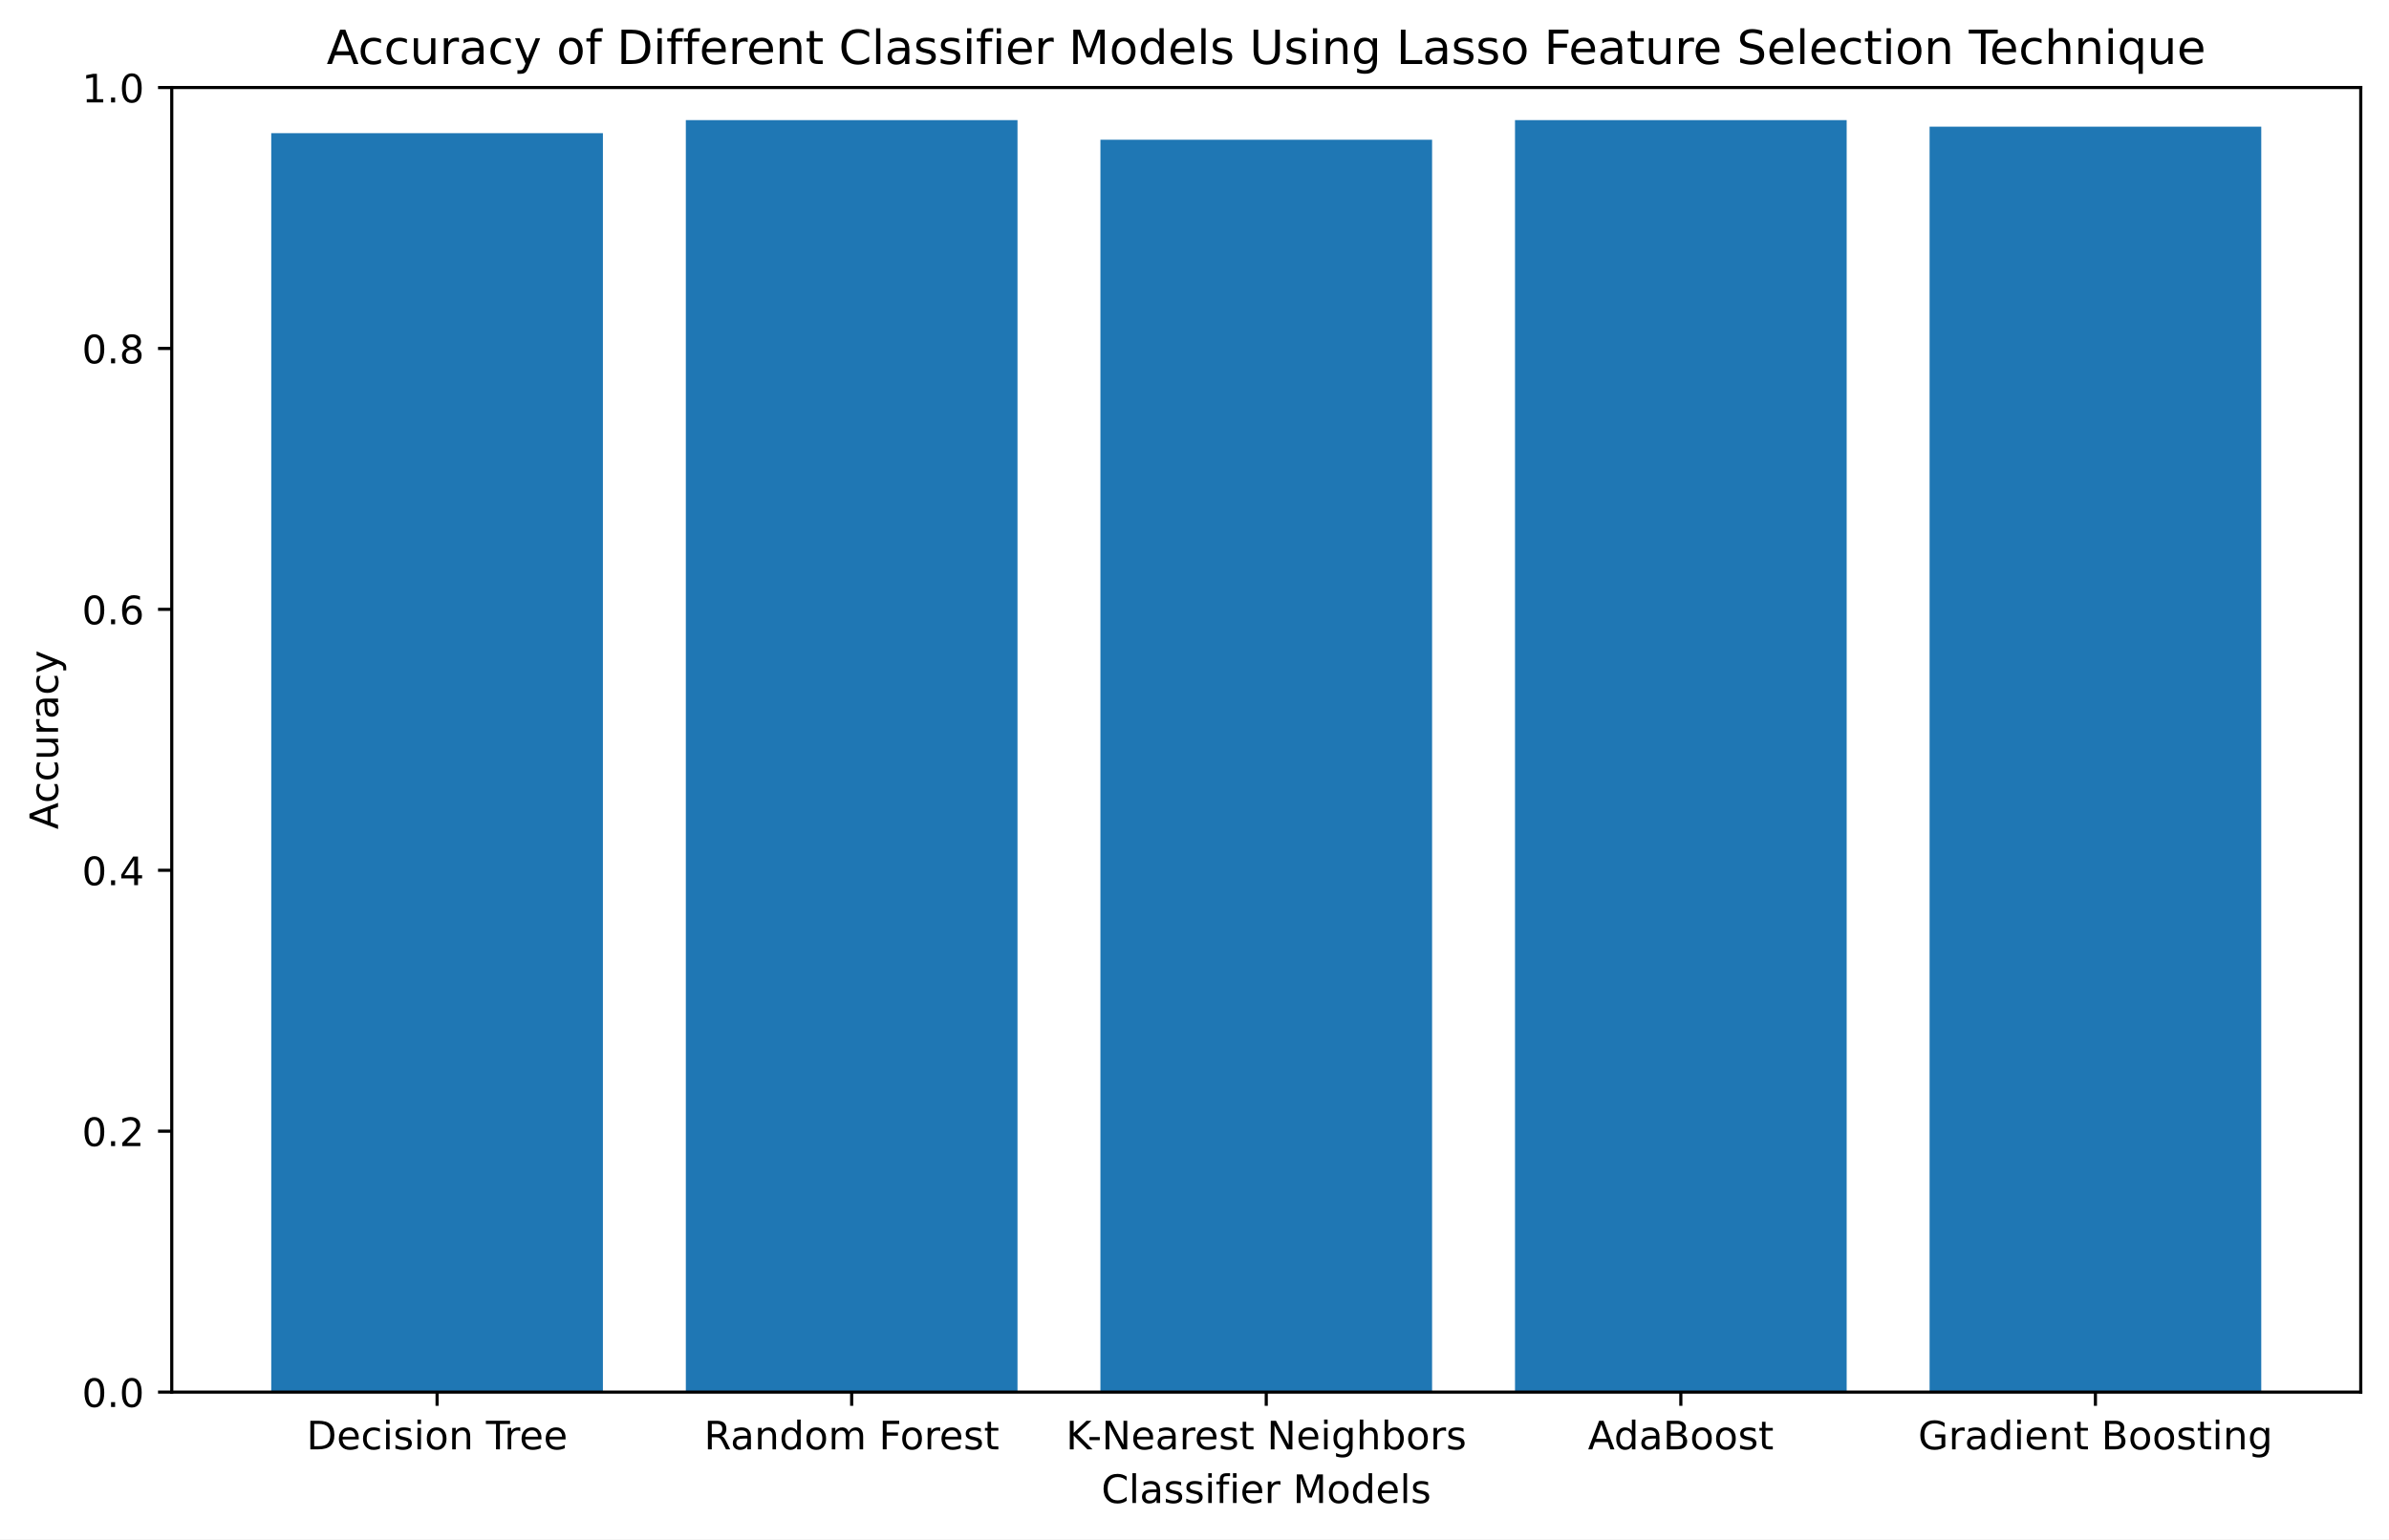
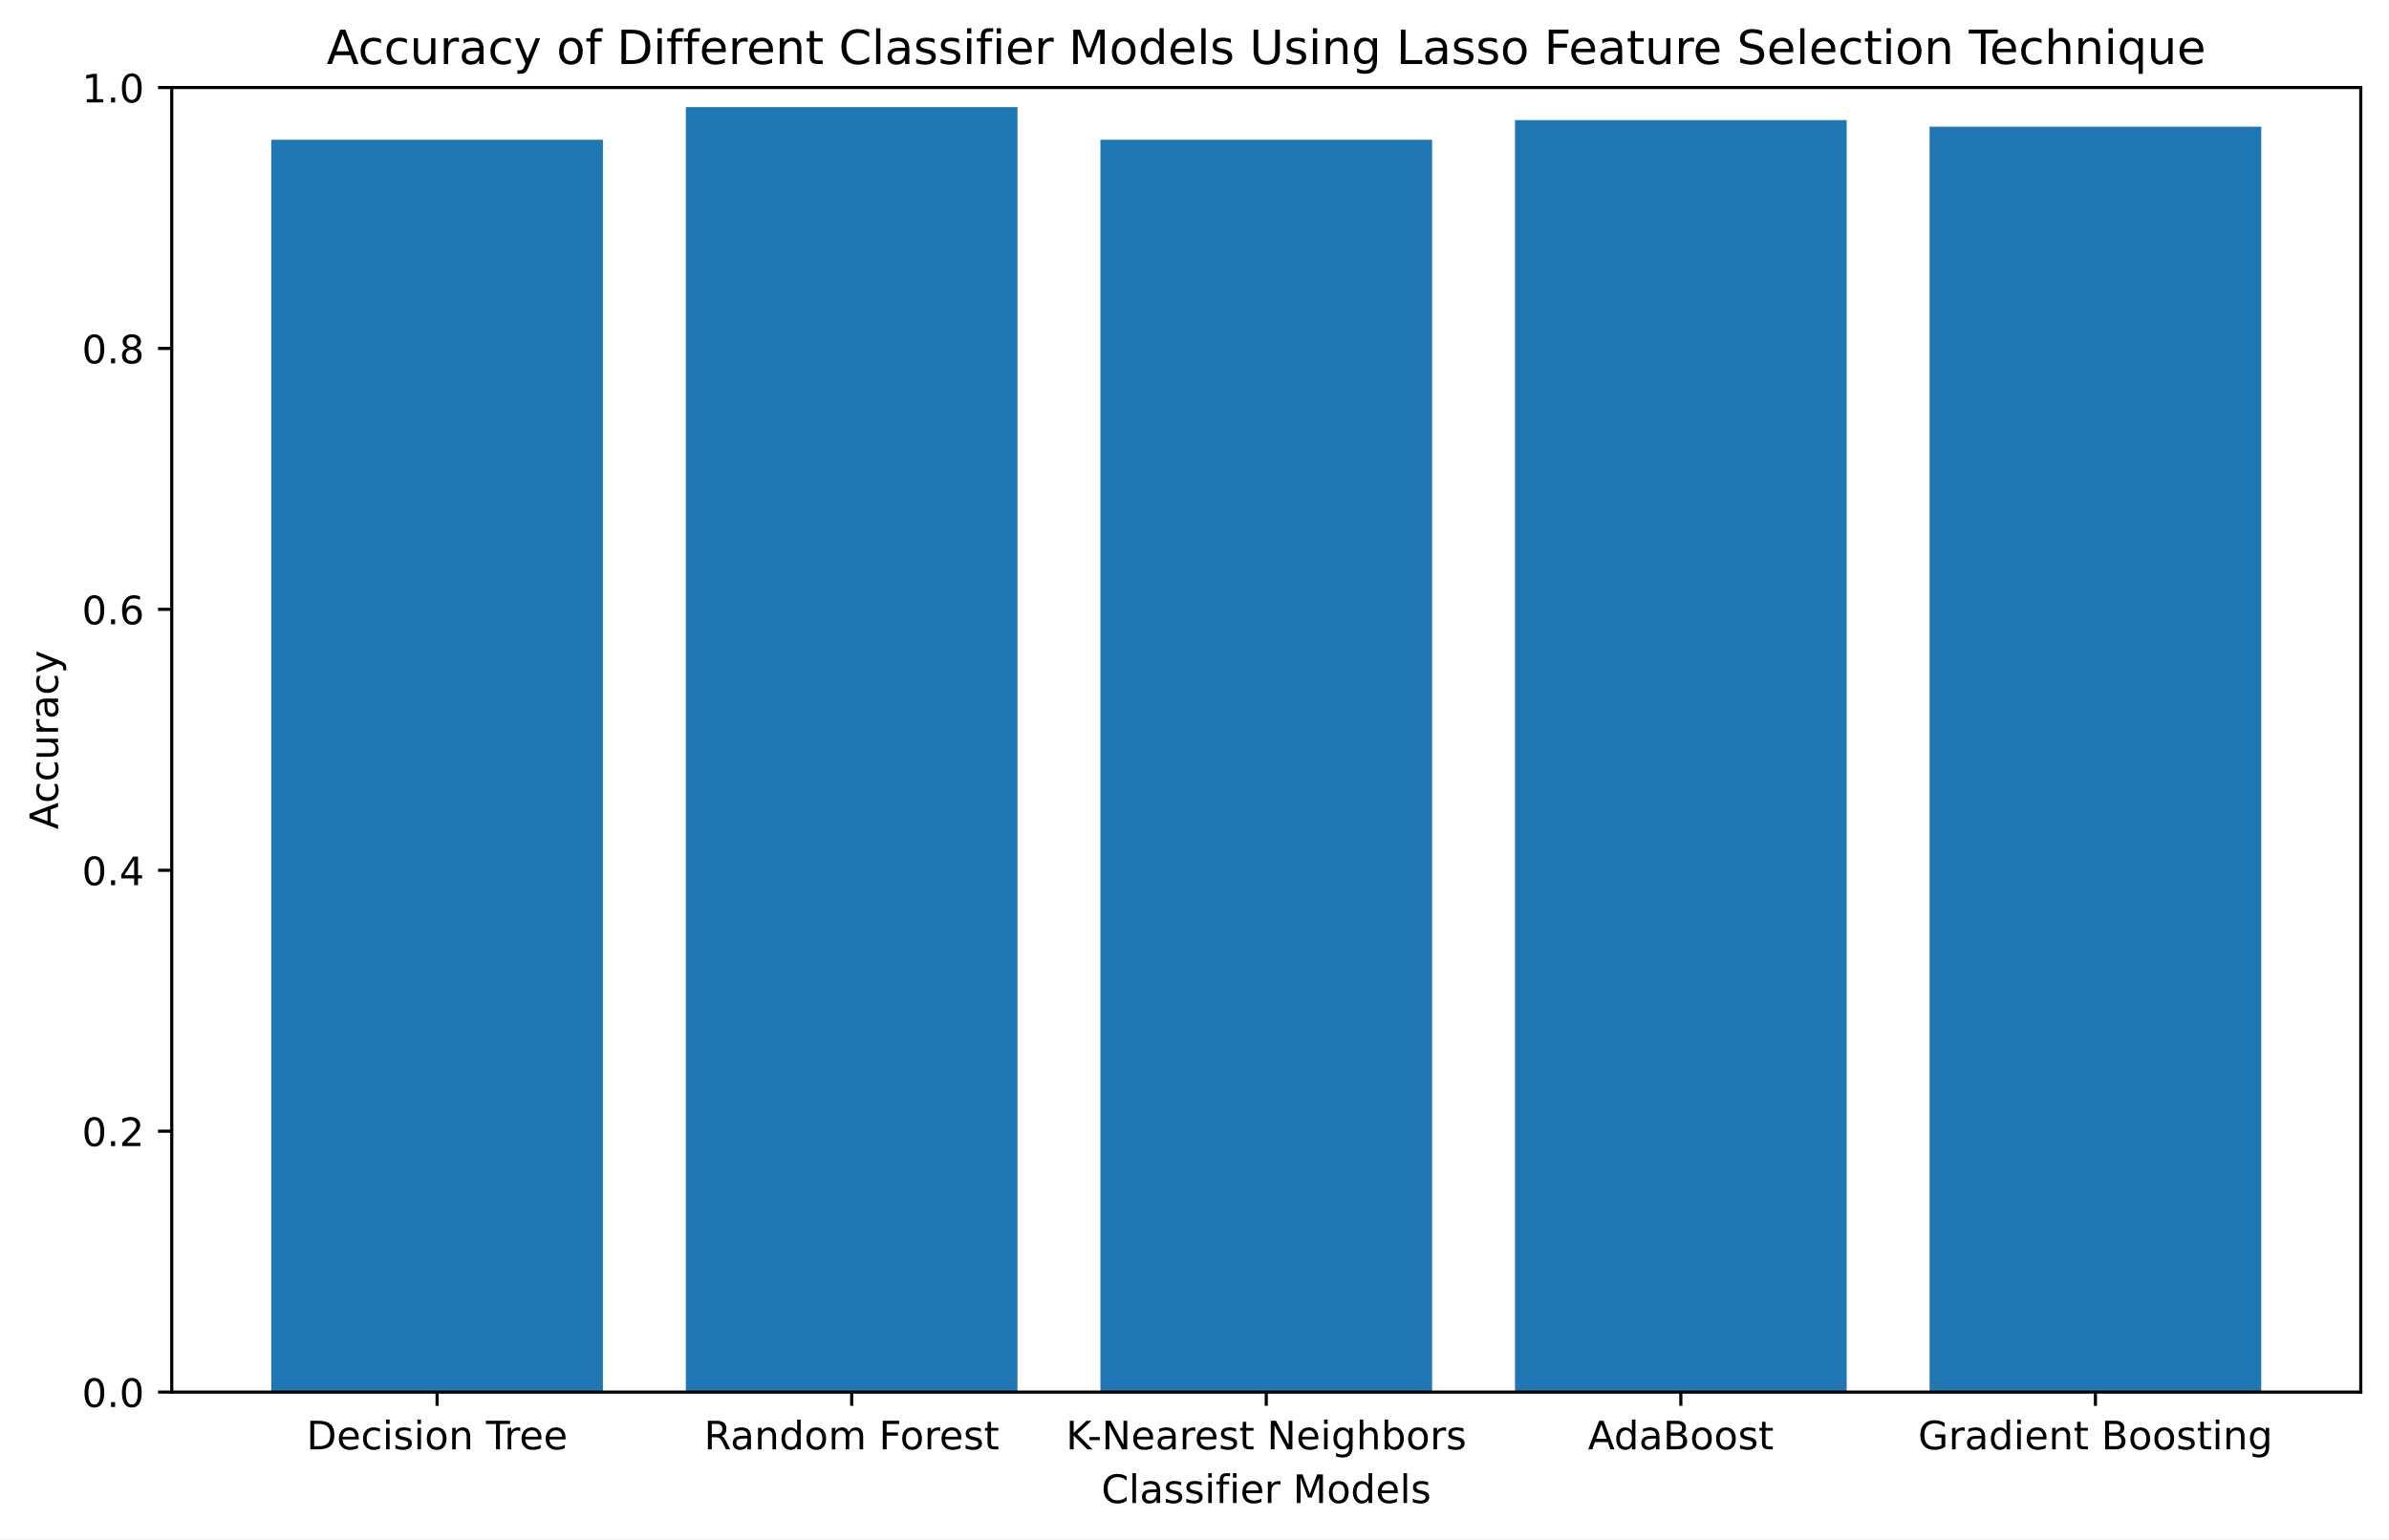
<svg xmlns="http://www.w3.org/2000/svg" xmlns:xlink="http://www.w3.org/1999/xlink" width="608.981pt" height="392.514pt" viewBox="0 0 608.981 392.514" version="1.1">
  <defs>
    <style type="text/css">*{stroke-linejoin: round; stroke-linecap: butt}</style>
  </defs>
  <g id="figure_1">
    <g id="patch_1">
      <path d="M 0 392.514  L 608.981 392.514  L 608.981 0  L 0 0  z " style="fill: #ffffff" />
    </g>
    <g id="axes_1">
      <g id="patch_2">
        <path d="M 43.781 354.958  L 601.781 354.958  L 601.781 22.318  L 43.781 22.318  z " style="fill: #ffffff" />
      </g>
      <g id="patch_3">
-         <path d="M 69.145 354.958  L 153.69 354.958  L 153.69 33.961  L 69.145 33.961  z " clip-path="url(#p8783337cb5)" style="fill: #1f77b4" />
+         <path d="M 69.145 354.958  L 153.69 354.958  L 153.69 35.624  L 69.145 35.624  z " clip-path="url(#p2a5a1a669c)" style="fill: #1f77b4" />
      </g>
      <g id="patch_4">
-         <path d="M 174.827 354.958  L 259.372 354.958  L 259.372 30.634  L 174.827 30.634  z " clip-path="url(#p8783337cb5)" style="fill: #1f77b4" />
+         <path d="M 174.827 354.958  L 259.372 354.958  L 259.372 27.308  L 174.827 27.308  z " clip-path="url(#p2a5a1a669c)" style="fill: #1f77b4" />
      </g>
      <g id="patch_5">
-         <path d="M 280.509 354.958  L 365.054 354.958  L 365.054 35.624  L 280.509 35.624  z " clip-path="url(#p8783337cb5)" style="fill: #1f77b4" />
+         <path d="M 280.509 354.958  L 365.054 354.958  L 365.054 35.624  L 280.509 35.624  z " clip-path="url(#p2a5a1a669c)" style="fill: #1f77b4" />
      </g>
      <g id="patch_6">
-         <path d="M 386.19 354.958  L 470.736 354.958  L 470.736 30.634  L 386.19 30.634  z " clip-path="url(#p8783337cb5)" style="fill: #1f77b4" />
+         <path d="M 386.19 354.958  L 470.736 354.958  L 470.736 30.634  L 386.19 30.634  z " clip-path="url(#p2a5a1a669c)" style="fill: #1f77b4" />
      </g>
      <g id="patch_7">
-         <path d="M 491.872 354.958  L 576.418 354.958  L 576.418 32.297  L 491.872 32.297  z " clip-path="url(#p8783337cb5)" style="fill: #1f77b4" />
+         <path d="M 491.872 354.958  L 576.418 354.958  L 576.418 32.297  L 491.872 32.297  z " clip-path="url(#p2a5a1a669c)" style="fill: #1f77b4" />
      </g>
      <g id="matplotlib.axis_1">
        <g id="xtick_1">
          <g id="line2d_1">
            <defs>
-               <path id="mfebf9195bf" d="M 0 0  L 0 3.5  " style="stroke: #000000; stroke-width: 0.8" />
+               <path id="mc4c4de6421" d="M 0 0  L 0 3.5  " style="stroke: #000000; stroke-width: 0.8" />
            </defs>
            <g>
-               <use xlink:href="#mfebf9195bf" x="111.418" y="354.958" style="stroke: #000000; stroke-width: 0.8" />
+               <use xlink:href="#mc4c4de6421" x="111.418" y="354.958" style="stroke: #000000; stroke-width: 0.8" />
            </g>
          </g>
          <g id="text_1">
            <g transform="translate(78.12933 369.5566) scale(0.1 -0.1)">
              <defs>
                <path id="DejaVuSans-44" d="M 1259 4147  L 1259 519  L 2022 519  Q 2988 519 3436 956  Q 3884 1394 3884 2338  Q 3884 3275 3436 3711  Q 2988 4147 2022 4147  L 1259 4147  z M 628 4666  L 1925 4666  Q 3281 4666 3915 4102  Q 4550 3538 4550 2338  Q 4550 1131 3912 565  Q 3275 0 1925 0  L 628 0  L 628 4666  z " transform="scale(0.015625)" />
                <path id="DejaVuSans-65" d="M 3597 1894  L 3597 1613  L 953 1613  Q 991 1019 1311 708  Q 1631 397 2203 397  Q 2534 397 2845 478  Q 3156 559 3463 722  L 3463 178  Q 3153 47 2828 -22  Q 2503 -91 2169 -91  Q 1331 -91 842 396  Q 353 884 353 1716  Q 353 2575 817 3079  Q 1281 3584 2069 3584  Q 2775 3584 3186 3129  Q 3597 2675 3597 1894  z M 3022 2063  Q 3016 2534 2758 2815  Q 2500 3097 2075 3097  Q 1594 3097 1305 2825  Q 1016 2553 972 2059  L 3022 2063  z " transform="scale(0.015625)" />
                <path id="DejaVuSans-63" d="M 3122 3366  L 3122 2828  Q 2878 2963 2633 3030  Q 2388 3097 2138 3097  Q 1578 3097 1268 2742  Q 959 2388 959 1747  Q 959 1106 1268 751  Q 1578 397 2138 397  Q 2388 397 2633 464  Q 2878 531 3122 666  L 3122 134  Q 2881 22 2623 -34  Q 2366 -91 2075 -91  Q 1284 -91 818 406  Q 353 903 353 1747  Q 353 2603 823 3093  Q 1294 3584 2113 3584  Q 2378 3584 2631 3529  Q 2884 3475 3122 3366  z " transform="scale(0.015625)" />
                <path id="DejaVuSans-69" d="M 603 3500  L 1178 3500  L 1178 0  L 603 0  L 603 3500  z M 603 4863  L 1178 4863  L 1178 4134  L 603 4134  L 603 4863  z " transform="scale(0.015625)" />
                <path id="DejaVuSans-73" d="M 2834 3397  L 2834 2853  Q 2591 2978 2328 3040  Q 2066 3103 1784 3103  Q 1356 3103 1142 2972  Q 928 2841 928 2578  Q 928 2378 1081 2264  Q 1234 2150 1697 2047  L 1894 2003  Q 2506 1872 2764 1633  Q 3022 1394 3022 966  Q 3022 478 2636 193  Q 2250 -91 1575 -91  Q 1294 -91 989 -36  Q 684 19 347 128  L 347 722  Q 666 556 975 473  Q 1284 391 1588 391  Q 1994 391 2212 530  Q 2431 669 2431 922  Q 2431 1156 2273 1281  Q 2116 1406 1581 1522  L 1381 1569  Q 847 1681 609 1914  Q 372 2147 372 2553  Q 372 3047 722 3315  Q 1072 3584 1716 3584  Q 2034 3584 2315 3537  Q 2597 3491 2834 3397  z " transform="scale(0.015625)" />
                <path id="DejaVuSans-6f" d="M 1959 3097  Q 1497 3097 1228 2736  Q 959 2375 959 1747  Q 959 1119 1226 758  Q 1494 397 1959 397  Q 2419 397 2687 759  Q 2956 1122 2956 1747  Q 2956 2369 2687 2733  Q 2419 3097 1959 3097  z M 1959 3584  Q 2709 3584 3137 3096  Q 3566 2609 3566 1747  Q 3566 888 3137 398  Q 2709 -91 1959 -91  Q 1206 -91 779 398  Q 353 888 353 1747  Q 353 2609 779 3096  Q 1206 3584 1959 3584  z " transform="scale(0.015625)" />
                <path id="DejaVuSans-6e" d="M 3513 2113  L 3513 0  L 2938 0  L 2938 2094  Q 2938 2591 2744 2837  Q 2550 3084 2163 3084  Q 1697 3084 1428 2787  Q 1159 2491 1159 1978  L 1159 0  L 581 0  L 581 3500  L 1159 3500  L 1159 2956  Q 1366 3272 1645 3428  Q 1925 3584 2291 3584  Q 2894 3584 3203 3211  Q 3513 2838 3513 2113  z " transform="scale(0.015625)" />
                <path id="DejaVuSans-20" transform="scale(0.015625)" />
                <path id="DejaVuSans-54" d="M -19 4666  L 3928 4666  L 3928 4134  L 2272 4134  L 2272 0  L 1638 0  L 1638 4134  L -19 4134  L -19 4666  z " transform="scale(0.015625)" />
                <path id="DejaVuSans-72" d="M 2631 2963  Q 2534 3019 2420 3045  Q 2306 3072 2169 3072  Q 1681 3072 1420 2755  Q 1159 2438 1159 1844  L 1159 0  L 581 0  L 581 3500  L 1159 3500  L 1159 2956  Q 1341 3275 1631 3429  Q 1922 3584 2338 3584  Q 2397 3584 2469 3576  Q 2541 3569 2628 3553  L 2631 2963  z " transform="scale(0.015625)" />
              </defs>
              <use xlink:href="#DejaVuSans-44" />
              <use xlink:href="#DejaVuSans-65" transform="translate(77.00195 0)" />
              <use xlink:href="#DejaVuSans-63" transform="translate(138.5254 0)" />
              <use xlink:href="#DejaVuSans-69" transform="translate(193.5059 0)" />
              <use xlink:href="#DejaVuSans-73" transform="translate(221.2891 0)" />
              <use xlink:href="#DejaVuSans-69" transform="translate(273.3887 0)" />
              <use xlink:href="#DejaVuSans-6f" transform="translate(301.1719 0)" />
              <use xlink:href="#DejaVuSans-6e" transform="translate(362.3535 0)" />
              <use xlink:href="#DejaVuSans-20" transform="translate(425.7324 0)" />
              <use xlink:href="#DejaVuSans-54" transform="translate(457.5195 0)" />
              <use xlink:href="#DejaVuSans-72" transform="translate(503.8535 0)" />
              <use xlink:href="#DejaVuSans-65" transform="translate(542.7168 0)" />
              <use xlink:href="#DejaVuSans-65" transform="translate(604.2402 0)" />
            </g>
          </g>
        </g>
        <g id="xtick_2">
          <g id="line2d_2">
            <g>
-               <use xlink:href="#mfebf9195bf" x="217.099" y="354.958" style="stroke: #000000; stroke-width: 0.8" />
+               <use xlink:href="#mc4c4de6421" x="217.099" y="354.958" style="stroke: #000000; stroke-width: 0.8" />
            </g>
          </g>
          <g id="text_2">
            <g transform="translate(179.4737 369.5566) scale(0.1 -0.1)">
              <defs>
                <path id="DejaVuSans-52" d="M 2841 2188  Q 3044 2119 3236 1894  Q 3428 1669 3622 1275  L 4263 0  L 3584 0  L 2988 1197  Q 2756 1666 2539 1819  Q 2322 1972 1947 1972  L 1259 1972  L 1259 0  L 628 0  L 628 4666  L 2053 4666  Q 2853 4666 3247 4331  Q 3641 3997 3641 3322  Q 3641 2881 3436 2590  Q 3231 2300 2841 2188  z M 1259 4147  L 1259 2491  L 2053 2491  Q 2509 2491 2742 2702  Q 2975 2913 2975 3322  Q 2975 3731 2742 3939  Q 2509 4147 2053 4147  L 1259 4147  z " transform="scale(0.015625)" />
                <path id="DejaVuSans-61" d="M 2194 1759  Q 1497 1759 1228 1600  Q 959 1441 959 1056  Q 959 750 1161 570  Q 1363 391 1709 391  Q 2188 391 2477 730  Q 2766 1069 2766 1631  L 2766 1759  L 2194 1759  z M 3341 1997  L 3341 0  L 2766 0  L 2766 531  Q 2569 213 2275 61  Q 1981 -91 1556 -91  Q 1019 -91 701 211  Q 384 513 384 1019  Q 384 1609 779 1909  Q 1175 2209 1959 2209  L 2766 2209  L 2766 2266  Q 2766 2663 2505 2880  Q 2244 3097 1772 3097  Q 1472 3097 1187 3025  Q 903 2953 641 2809  L 641 3341  Q 956 3463 1253 3523  Q 1550 3584 1831 3584  Q 2591 3584 2966 3190  Q 3341 2797 3341 1997  z " transform="scale(0.015625)" />
                <path id="DejaVuSans-64" d="M 2906 2969  L 2906 4863  L 3481 4863  L 3481 0  L 2906 0  L 2906 525  Q 2725 213 2448 61  Q 2172 -91 1784 -91  Q 1150 -91 751 415  Q 353 922 353 1747  Q 353 2572 751 3078  Q 1150 3584 1784 3584  Q 2172 3584 2448 3432  Q 2725 3281 2906 2969  z M 947 1747  Q 947 1113 1208 752  Q 1469 391 1925 391  Q 2381 391 2643 752  Q 2906 1113 2906 1747  Q 2906 2381 2643 2742  Q 2381 3103 1925 3103  Q 1469 3103 1208 2742  Q 947 2381 947 1747  z " transform="scale(0.015625)" />
                <path id="DejaVuSans-6d" d="M 3328 2828  Q 3544 3216 3844 3400  Q 4144 3584 4550 3584  Q 5097 3584 5394 3201  Q 5691 2819 5691 2113  L 5691 0  L 5113 0  L 5113 2094  Q 5113 2597 4934 2840  Q 4756 3084 4391 3084  Q 3944 3084 3684 2787  Q 3425 2491 3425 1978  L 3425 0  L 2847 0  L 2847 2094  Q 2847 2600 2669 2842  Q 2491 3084 2119 3084  Q 1678 3084 1418 2786  Q 1159 2488 1159 1978  L 1159 0  L 581 0  L 581 3500  L 1159 3500  L 1159 2956  Q 1356 3278 1631 3431  Q 1906 3584 2284 3584  Q 2666 3584 2933 3390  Q 3200 3197 3328 2828  z " transform="scale(0.015625)" />
                <path id="DejaVuSans-46" d="M 628 4666  L 3309 4666  L 3309 4134  L 1259 4134  L 1259 2759  L 3109 2759  L 3109 2228  L 1259 2228  L 1259 0  L 628 0  L 628 4666  z " transform="scale(0.015625)" />
                <path id="DejaVuSans-74" d="M 1172 4494  L 1172 3500  L 2356 3500  L 2356 3053  L 1172 3053  L 1172 1153  Q 1172 725 1289 603  Q 1406 481 1766 481  L 2356 481  L 2356 0  L 1766 0  Q 1100 0 847 248  Q 594 497 594 1153  L 594 3053  L 172 3053  L 172 3500  L 594 3500  L 594 4494  L 1172 4494  z " transform="scale(0.015625)" />
              </defs>
              <use xlink:href="#DejaVuSans-52" />
              <use xlink:href="#DejaVuSans-61" transform="translate(67.23242 0)" />
              <use xlink:href="#DejaVuSans-6e" transform="translate(128.5117 0)" />
              <use xlink:href="#DejaVuSans-64" transform="translate(191.8906 0)" />
              <use xlink:href="#DejaVuSans-6f" transform="translate(255.3672 0)" />
              <use xlink:href="#DejaVuSans-6d" transform="translate(316.5488 0)" />
              <use xlink:href="#DejaVuSans-20" transform="translate(413.9609 0)" />
              <use xlink:href="#DejaVuSans-46" transform="translate(445.748 0)" />
              <use xlink:href="#DejaVuSans-6f" transform="translate(499.6426 0)" />
              <use xlink:href="#DejaVuSans-72" transform="translate(560.8242 0)" />
              <use xlink:href="#DejaVuSans-65" transform="translate(599.6875 0)" />
              <use xlink:href="#DejaVuSans-73" transform="translate(661.2109 0)" />
              <use xlink:href="#DejaVuSans-74" transform="translate(713.3105 0)" />
            </g>
          </g>
        </g>
        <g id="xtick_3">
          <g id="line2d_3">
            <g>
-               <use xlink:href="#mfebf9195bf" x="322.781" y="354.958" style="stroke: #000000; stroke-width: 0.8" />
+               <use xlink:href="#mc4c4de6421" x="322.781" y="354.958" style="stroke: #000000; stroke-width: 0.8" />
            </g>
          </g>
          <g id="text_3">
            <g transform="translate(271.7258 369.5566) scale(0.1 -0.1)">
              <defs>
                <path id="DejaVuSans-4b" d="M 628 4666  L 1259 4666  L 1259 2694  L 3353 4666  L 4166 4666  L 1850 2491  L 4331 0  L 3500 0  L 1259 2247  L 1259 0  L 628 0  L 628 4666  z " transform="scale(0.015625)" />
                <path id="DejaVuSans-2d" d="M 313 2009  L 1997 2009  L 1997 1497  L 313 1497  L 313 2009  z " transform="scale(0.015625)" />
                <path id="DejaVuSans-4e" d="M 628 4666  L 1478 4666  L 3547 763  L 3547 4666  L 4159 4666  L 4159 0  L 3309 0  L 1241 3903  L 1241 0  L 628 0  L 628 4666  z " transform="scale(0.015625)" />
                <path id="DejaVuSans-67" d="M 2906 1791  Q 2906 2416 2648 2759  Q 2391 3103 1925 3103  Q 1463 3103 1205 2759  Q 947 2416 947 1791  Q 947 1169 1205 825  Q 1463 481 1925 481  Q 2391 481 2648 825  Q 2906 1169 2906 1791  z M 3481 434  Q 3481 -459 3084 -895  Q 2688 -1331 1869 -1331  Q 1566 -1331 1297 -1286  Q 1028 -1241 775 -1147  L 775 -588  Q 1028 -725 1275 -790  Q 1522 -856 1778 -856  Q 2344 -856 2625 -561  Q 2906 -266 2906 331  L 2906 616  Q 2728 306 2450 153  Q 2172 0 1784 0  Q 1141 0 747 490  Q 353 981 353 1791  Q 353 2603 747 3093  Q 1141 3584 1784 3584  Q 2172 3584 2450 3431  Q 2728 3278 2906 2969  L 2906 3500  L 3481 3500  L 3481 434  z " transform="scale(0.015625)" />
                <path id="DejaVuSans-68" d="M 3513 2113  L 3513 0  L 2938 0  L 2938 2094  Q 2938 2591 2744 2837  Q 2550 3084 2163 3084  Q 1697 3084 1428 2787  Q 1159 2491 1159 1978  L 1159 0  L 581 0  L 581 4863  L 1159 4863  L 1159 2956  Q 1366 3272 1645 3428  Q 1925 3584 2291 3584  Q 2894 3584 3203 3211  Q 3513 2838 3513 2113  z " transform="scale(0.015625)" />
                <path id="DejaVuSans-62" d="M 3116 1747  Q 3116 2381 2855 2742  Q 2594 3103 2138 3103  Q 1681 3103 1420 2742  Q 1159 2381 1159 1747  Q 1159 1113 1420 752  Q 1681 391 2138 391  Q 2594 391 2855 752  Q 3116 1113 3116 1747  z M 1159 2969  Q 1341 3281 1617 3432  Q 1894 3584 2278 3584  Q 2916 3584 3314 3078  Q 3713 2572 3713 1747  Q 3713 922 3314 415  Q 2916 -91 2278 -91  Q 1894 -91 1617 61  Q 1341 213 1159 525  L 1159 0  L 581 0  L 581 4863  L 1159 4863  L 1159 2969  z " transform="scale(0.015625)" />
              </defs>
              <use xlink:href="#DejaVuSans-4b" />
              <use xlink:href="#DejaVuSans-2d" transform="translate(55.07617 0)" />
              <use xlink:href="#DejaVuSans-4e" transform="translate(91.16016 0)" />
              <use xlink:href="#DejaVuSans-65" transform="translate(165.9648 0)" />
              <use xlink:href="#DejaVuSans-61" transform="translate(227.4883 0)" />
              <use xlink:href="#DejaVuSans-72" transform="translate(288.7676 0)" />
              <use xlink:href="#DejaVuSans-65" transform="translate(327.6309 0)" />
              <use xlink:href="#DejaVuSans-73" transform="translate(389.1543 0)" />
              <use xlink:href="#DejaVuSans-74" transform="translate(441.2539 0)" />
              <use xlink:href="#DejaVuSans-20" transform="translate(480.4629 0)" />
              <use xlink:href="#DejaVuSans-4e" transform="translate(512.25 0)" />
              <use xlink:href="#DejaVuSans-65" transform="translate(587.0547 0)" />
              <use xlink:href="#DejaVuSans-69" transform="translate(648.5781 0)" />
              <use xlink:href="#DejaVuSans-67" transform="translate(676.3613 0)" />
              <use xlink:href="#DejaVuSans-68" transform="translate(739.8379 0)" />
              <use xlink:href="#DejaVuSans-62" transform="translate(803.2168 0)" />
              <use xlink:href="#DejaVuSans-6f" transform="translate(866.6934 0)" />
              <use xlink:href="#DejaVuSans-72" transform="translate(927.875 0)" />
              <use xlink:href="#DejaVuSans-73" transform="translate(968.9883 0)" />
            </g>
          </g>
        </g>
        <g id="xtick_4">
          <g id="line2d_4">
            <g>
-               <use xlink:href="#mfebf9195bf" x="428.463" y="354.958" style="stroke: #000000; stroke-width: 0.8" />
+               <use xlink:href="#mc4c4de6421" x="428.463" y="354.958" style="stroke: #000000; stroke-width: 0.8" />
            </g>
          </g>
          <g id="text_4">
            <g transform="translate(404.7779 369.5566) scale(0.1 -0.1)">
              <defs>
                <path id="DejaVuSans-41" d="M 2188 4044  L 1331 1722  L 3047 1722  L 2188 4044  z M 1831 4666  L 2547 4666  L 4325 0  L 3669 0  L 3244 1197  L 1141 1197  L 716 0  L 50 0  L 1831 4666  z " transform="scale(0.015625)" />
                <path id="DejaVuSans-42" d="M 1259 2228  L 1259 519  L 2272 519  Q 2781 519 3026 730  Q 3272 941 3272 1375  Q 3272 1813 3026 2020  Q 2781 2228 2272 2228  L 1259 2228  z M 1259 4147  L 1259 2741  L 2194 2741  Q 2656 2741 2882 2914  Q 3109 3088 3109 3444  Q 3109 3797 2882 3972  Q 2656 4147 2194 4147  L 1259 4147  z M 628 4666  L 2241 4666  Q 2963 4666 3353 4366  Q 3744 4066 3744 3513  Q 3744 3084 3544 2831  Q 3344 2578 2956 2516  Q 3422 2416 3680 2098  Q 3938 1781 3938 1306  Q 3938 681 3513 340  Q 3088 0 2303 0  L 628 0  L 628 4666  z " transform="scale(0.015625)" />
              </defs>
              <use xlink:href="#DejaVuSans-41" />
              <use xlink:href="#DejaVuSans-64" transform="translate(66.6582 0)" />
              <use xlink:href="#DejaVuSans-61" transform="translate(130.1348 0)" />
              <use xlink:href="#DejaVuSans-42" transform="translate(191.4141 0)" />
              <use xlink:href="#DejaVuSans-6f" transform="translate(260.0176 0)" />
              <use xlink:href="#DejaVuSans-6f" transform="translate(321.1992 0)" />
              <use xlink:href="#DejaVuSans-73" transform="translate(382.3809 0)" />
              <use xlink:href="#DejaVuSans-74" transform="translate(434.4805 0)" />
            </g>
          </g>
        </g>
        <g id="xtick_5">
          <g id="line2d_5">
            <g>
-               <use xlink:href="#mfebf9195bf" x="534.145" y="354.958" style="stroke: #000000; stroke-width: 0.8" />
+               <use xlink:href="#mc4c4de6421" x="534.145" y="354.958" style="stroke: #000000; stroke-width: 0.8" />
            </g>
          </g>
          <g id="text_5">
            <g transform="translate(488.9472 369.5566) scale(0.1 -0.1)">
              <defs>
                <path id="DejaVuSans-47" d="M 3809 666  L 3809 1919  L 2778 1919  L 2778 2438  L 4434 2438  L 4434 434  Q 4069 175 3628 42  Q 3188 -91 2688 -91  Q 1594 -91 976 548  Q 359 1188 359 2328  Q 359 3472 976 4111  Q 1594 4750 2688 4750  Q 3144 4750 3555 4637  Q 3966 4525 4313 4306  L 4313 3634  Q 3963 3931 3569 4081  Q 3175 4231 2741 4231  Q 1884 4231 1454 3753  Q 1025 3275 1025 2328  Q 1025 1384 1454 906  Q 1884 428 2741 428  Q 3075 428 3337 486  Q 3600 544 3809 666  z " transform="scale(0.015625)" />
              </defs>
              <use xlink:href="#DejaVuSans-47" />
              <use xlink:href="#DejaVuSans-72" transform="translate(77.49023 0)" />
              <use xlink:href="#DejaVuSans-61" transform="translate(118.6035 0)" />
              <use xlink:href="#DejaVuSans-64" transform="translate(179.8828 0)" />
              <use xlink:href="#DejaVuSans-69" transform="translate(243.3594 0)" />
              <use xlink:href="#DejaVuSans-65" transform="translate(271.1426 0)" />
              <use xlink:href="#DejaVuSans-6e" transform="translate(332.666 0)" />
              <use xlink:href="#DejaVuSans-74" transform="translate(396.0449 0)" />
              <use xlink:href="#DejaVuSans-20" transform="translate(435.2539 0)" />
              <use xlink:href="#DejaVuSans-42" transform="translate(467.041 0)" />
              <use xlink:href="#DejaVuSans-6f" transform="translate(535.6445 0)" />
              <use xlink:href="#DejaVuSans-6f" transform="translate(596.8262 0)" />
              <use xlink:href="#DejaVuSans-73" transform="translate(658.0078 0)" />
              <use xlink:href="#DejaVuSans-74" transform="translate(710.1074 0)" />
              <use xlink:href="#DejaVuSans-69" transform="translate(749.3164 0)" />
              <use xlink:href="#DejaVuSans-6e" transform="translate(777.0996 0)" />
              <use xlink:href="#DejaVuSans-67" transform="translate(840.4785 0)" />
            </g>
          </g>
        </g>
        <g id="text_6">
          <g transform="translate(280.75 383.2347) scale(0.1 -0.1)">
            <defs>
              <path id="DejaVuSans-43" d="M 4122 4306  L 4122 3641  Q 3803 3938 3442 4084  Q 3081 4231 2675 4231  Q 1875 4231 1450 3742  Q 1025 3253 1025 2328  Q 1025 1406 1450 917  Q 1875 428 2675 428  Q 3081 428 3442 575  Q 3803 722 4122 1019  L 4122 359  Q 3791 134 3420 21  Q 3050 -91 2638 -91  Q 1578 -91 968 557  Q 359 1206 359 2328  Q 359 3453 968 4101  Q 1578 4750 2638 4750  Q 3056 4750 3426 4639  Q 3797 4528 4122 4306  z " transform="scale(0.015625)" />
              <path id="DejaVuSans-6c" d="M 603 4863  L 1178 4863  L 1178 0  L 603 0  L 603 4863  z " transform="scale(0.015625)" />
              <path id="DejaVuSans-66" d="M 2375 4863  L 2375 4384  L 1825 4384  Q 1516 4384 1395 4259  Q 1275 4134 1275 3809  L 1275 3500  L 2222 3500  L 2222 3053  L 1275 3053  L 1275 0  L 697 0  L 697 3053  L 147 3053  L 147 3500  L 697 3500  L 697 3744  Q 697 4328 969 4595  Q 1241 4863 1831 4863  L 2375 4863  z " transform="scale(0.015625)" />
              <path id="DejaVuSans-4d" d="M 628 4666  L 1569 4666  L 2759 1491  L 3956 4666  L 4897 4666  L 4897 0  L 4281 0  L 4281 4097  L 3078 897  L 2444 897  L 1241 4097  L 1241 0  L 628 0  L 628 4666  z " transform="scale(0.015625)" />
            </defs>
            <use xlink:href="#DejaVuSans-43" />
            <use xlink:href="#DejaVuSans-6c" transform="translate(69.82422 0)" />
            <use xlink:href="#DejaVuSans-61" transform="translate(97.60742 0)" />
            <use xlink:href="#DejaVuSans-73" transform="translate(158.8867 0)" />
            <use xlink:href="#DejaVuSans-73" transform="translate(210.9863 0)" />
            <use xlink:href="#DejaVuSans-69" transform="translate(263.0859 0)" />
            <use xlink:href="#DejaVuSans-66" transform="translate(290.8691 0)" />
            <use xlink:href="#DejaVuSans-69" transform="translate(326.0742 0)" />
            <use xlink:href="#DejaVuSans-65" transform="translate(353.8574 0)" />
            <use xlink:href="#DejaVuSans-72" transform="translate(415.3809 0)" />
            <use xlink:href="#DejaVuSans-20" transform="translate(456.4941 0)" />
            <use xlink:href="#DejaVuSans-4d" transform="translate(488.2812 0)" />
            <use xlink:href="#DejaVuSans-6f" transform="translate(574.5605 0)" />
            <use xlink:href="#DejaVuSans-64" transform="translate(635.7422 0)" />
            <use xlink:href="#DejaVuSans-65" transform="translate(699.2188 0)" />
            <use xlink:href="#DejaVuSans-6c" transform="translate(760.7422 0)" />
            <use xlink:href="#DejaVuSans-73" transform="translate(788.5254 0)" />
          </g>
        </g>
      </g>
      <g id="matplotlib.axis_2">
        <g id="ytick_1">
          <g id="line2d_6">
            <defs>
-               <path id="m5d5d39f3ef" d="M 0 0  L -3.5 0  " style="stroke: #000000; stroke-width: 0.8" />
+               <path id="m051f3129a9" d="M 0 0  L -3.5 0  " style="stroke: #000000; stroke-width: 0.8" />
            </defs>
            <g>
-               <use xlink:href="#m5d5d39f3ef" x="43.781" y="354.958" style="stroke: #000000; stroke-width: 0.8" />
+               <use xlink:href="#m051f3129a9" x="43.781" y="354.958" style="stroke: #000000; stroke-width: 0.8" />
            </g>
          </g>
          <g id="text_7">
            <g transform="translate(20.87813 358.7573) scale(0.1 -0.1)">
              <defs>
                <path id="DejaVuSans-30" d="M 2034 4250  Q 1547 4250 1301 3770  Q 1056 3291 1056 2328  Q 1056 1369 1301 889  Q 1547 409 2034 409  Q 2525 409 2770 889  Q 3016 1369 3016 2328  Q 3016 3291 2770 3770  Q 2525 4250 2034 4250  z M 2034 4750  Q 2819 4750 3233 4129  Q 3647 3509 3647 2328  Q 3647 1150 3233 529  Q 2819 -91 2034 -91  Q 1250 -91 836 529  Q 422 1150 422 2328  Q 422 3509 836 4129  Q 1250 4750 2034 4750  z " transform="scale(0.015625)" />
                <path id="DejaVuSans-2e" d="M 684 794  L 1344 794  L 1344 0  L 684 0  L 684 794  z " transform="scale(0.015625)" />
              </defs>
              <use xlink:href="#DejaVuSans-30" />
              <use xlink:href="#DejaVuSans-2e" transform="translate(63.62305 0)" />
              <use xlink:href="#DejaVuSans-30" transform="translate(95.41016 0)" />
            </g>
          </g>
        </g>
        <g id="ytick_2">
          <g id="line2d_7">
            <g>
-               <use xlink:href="#m5d5d39f3ef" x="43.781" y="288.43" style="stroke: #000000; stroke-width: 0.8" />
+               <use xlink:href="#m051f3129a9" x="43.781" y="288.43" style="stroke: #000000; stroke-width: 0.8" />
            </g>
          </g>
          <g id="text_8">
            <g transform="translate(20.87813 292.2293) scale(0.1 -0.1)">
              <defs>
                <path id="DejaVuSans-32" d="M 1228 531  L 3431 531  L 3431 0  L 469 0  L 469 531  Q 828 903 1448 1529  Q 2069 2156 2228 2338  Q 2531 2678 2651 2914  Q 2772 3150 2772 3378  Q 2772 3750 2511 3984  Q 2250 4219 1831 4219  Q 1534 4219 1204 4116  Q 875 4013 500 3803  L 500 4441  Q 881 4594 1212 4672  Q 1544 4750 1819 4750  Q 2544 4750 2975 4387  Q 3406 4025 3406 3419  Q 3406 3131 3298 2873  Q 3191 2616 2906 2266  Q 2828 2175 2409 1742  Q 1991 1309 1228 531  z " transform="scale(0.015625)" />
              </defs>
              <use xlink:href="#DejaVuSans-30" />
              <use xlink:href="#DejaVuSans-2e" transform="translate(63.62305 0)" />
              <use xlink:href="#DejaVuSans-32" transform="translate(95.41016 0)" />
            </g>
          </g>
        </g>
        <g id="ytick_3">
          <g id="line2d_8">
            <g>
-               <use xlink:href="#m5d5d39f3ef" x="43.781" y="221.902" style="stroke: #000000; stroke-width: 0.8" />
+               <use xlink:href="#m051f3129a9" x="43.781" y="221.902" style="stroke: #000000; stroke-width: 0.8" />
            </g>
          </g>
          <g id="text_9">
            <g transform="translate(20.87813 225.7013) scale(0.1 -0.1)">
              <defs>
                <path id="DejaVuSans-34" d="M 2419 4116  L 825 1625  L 2419 1625  L 2419 4116  z M 2253 4666  L 3047 4666  L 3047 1625  L 3713 1625  L 3713 1100  L 3047 1100  L 3047 0  L 2419 0  L 2419 1100  L 313 1100  L 313 1709  L 2253 4666  z " transform="scale(0.015625)" />
              </defs>
              <use xlink:href="#DejaVuSans-30" />
              <use xlink:href="#DejaVuSans-2e" transform="translate(63.62305 0)" />
              <use xlink:href="#DejaVuSans-34" transform="translate(95.41016 0)" />
            </g>
          </g>
        </g>
        <g id="ytick_4">
          <g id="line2d_9">
            <g>
-               <use xlink:href="#m5d5d39f3ef" x="43.781" y="155.374" style="stroke: #000000; stroke-width: 0.8" />
+               <use xlink:href="#m051f3129a9" x="43.781" y="155.374" style="stroke: #000000; stroke-width: 0.8" />
            </g>
          </g>
          <g id="text_10">
            <g transform="translate(20.87813 159.1733) scale(0.1 -0.1)">
              <defs>
                <path id="DejaVuSans-36" d="M 2113 2584  Q 1688 2584 1439 2293  Q 1191 2003 1191 1497  Q 1191 994 1439 701  Q 1688 409 2113 409  Q 2538 409 2786 701  Q 3034 994 3034 1497  Q 3034 2003 2786 2293  Q 2538 2584 2113 2584  z M 3366 4563  L 3366 3988  Q 3128 4100 2886 4159  Q 2644 4219 2406 4219  Q 1781 4219 1451 3797  Q 1122 3375 1075 2522  Q 1259 2794 1537 2939  Q 1816 3084 2150 3084  Q 2853 3084 3261 2657  Q 3669 2231 3669 1497  Q 3669 778 3244 343  Q 2819 -91 2113 -91  Q 1303 -91 875 529  Q 447 1150 447 2328  Q 447 3434 972 4092  Q 1497 4750 2381 4750  Q 2619 4750 2861 4703  Q 3103 4656 3366 4563  z " transform="scale(0.015625)" />
              </defs>
              <use xlink:href="#DejaVuSans-30" />
              <use xlink:href="#DejaVuSans-2e" transform="translate(63.62305 0)" />
              <use xlink:href="#DejaVuSans-36" transform="translate(95.41016 0)" />
            </g>
          </g>
        </g>
        <g id="ytick_5">
          <g id="line2d_10">
            <g>
-               <use xlink:href="#m5d5d39f3ef" x="43.781" y="88.846" style="stroke: #000000; stroke-width: 0.8" />
+               <use xlink:href="#m051f3129a9" x="43.781" y="88.846" style="stroke: #000000; stroke-width: 0.8" />
            </g>
          </g>
          <g id="text_11">
            <g transform="translate(20.87813 92.64534) scale(0.1 -0.1)">
              <defs>
                <path id="DejaVuSans-38" d="M 2034 2216  Q 1584 2216 1326 1975  Q 1069 1734 1069 1313  Q 1069 891 1326 650  Q 1584 409 2034 409  Q 2484 409 2743 651  Q 3003 894 3003 1313  Q 3003 1734 2745 1975  Q 2488 2216 2034 2216  z M 1403 2484  Q 997 2584 770 2862  Q 544 3141 544 3541  Q 544 4100 942 4425  Q 1341 4750 2034 4750  Q 2731 4750 3128 4425  Q 3525 4100 3525 3541  Q 3525 3141 3298 2862  Q 3072 2584 2669 2484  Q 3125 2378 3379 2068  Q 3634 1759 3634 1313  Q 3634 634 3220 271  Q 2806 -91 2034 -91  Q 1263 -91 848 271  Q 434 634 434 1313  Q 434 1759 690 2068  Q 947 2378 1403 2484  z M 1172 3481  Q 1172 3119 1398 2916  Q 1625 2713 2034 2713  Q 2441 2713 2670 2916  Q 2900 3119 2900 3481  Q 2900 3844 2670 4047  Q 2441 4250 2034 4250  Q 1625 4250 1398 4047  Q 1172 3844 1172 3481  z " transform="scale(0.015625)" />
              </defs>
              <use xlink:href="#DejaVuSans-30" />
              <use xlink:href="#DejaVuSans-2e" transform="translate(63.62305 0)" />
              <use xlink:href="#DejaVuSans-38" transform="translate(95.41016 0)" />
            </g>
          </g>
        </g>
        <g id="ytick_6">
          <g id="line2d_11">
            <g>
-               <use xlink:href="#m5d5d39f3ef" x="43.781" y="22.318" style="stroke: #000000; stroke-width: 0.8" />
+               <use xlink:href="#m051f3129a9" x="43.781" y="22.318" style="stroke: #000000; stroke-width: 0.8" />
            </g>
          </g>
          <g id="text_12">
            <g transform="translate(20.87813 26.11734) scale(0.1 -0.1)">
              <defs>
                <path id="DejaVuSans-31" d="M 794 531  L 1825 531  L 1825 4091  L 703 3866  L 703 4441  L 1819 4666  L 2450 4666  L 2450 531  L 3481 531  L 3481 0  L 794 0  L 794 531  z " transform="scale(0.015625)" />
              </defs>
              <use xlink:href="#DejaVuSans-31" />
              <use xlink:href="#DejaVuSans-2e" transform="translate(63.62305 0)" />
              <use xlink:href="#DejaVuSans-30" transform="translate(95.41016 0)" />
            </g>
          </g>
        </g>
        <g id="text_13">
          <g transform="translate(14.79844 211.4663) rotate(-90) scale(0.1 -0.1)">
            <defs>
              <path id="DejaVuSans-75" d="M 544 1381  L 544 3500  L 1119 3500  L 1119 1403  Q 1119 906 1312 657  Q 1506 409 1894 409  Q 2359 409 2629 706  Q 2900 1003 2900 1516  L 2900 3500  L 3475 3500  L 3475 0  L 2900 0  L 2900 538  Q 2691 219 2414 64  Q 2138 -91 1772 -91  Q 1169 -91 856 284  Q 544 659 544 1381  z M 1991 3584  L 1991 3584  z " transform="scale(0.015625)" />
              <path id="DejaVuSans-79" d="M 2059 -325  Q 1816 -950 1584 -1140  Q 1353 -1331 966 -1331  L 506 -1331  L 506 -850  L 844 -850  Q 1081 -850 1212 -737  Q 1344 -625 1503 -206  L 1606 56  L 191 3500  L 800 3500  L 1894 763  L 2988 3500  L 3597 3500  L 2059 -325  z " transform="scale(0.015625)" />
            </defs>
            <use xlink:href="#DejaVuSans-41" />
            <use xlink:href="#DejaVuSans-63" transform="translate(66.6582 0)" />
            <use xlink:href="#DejaVuSans-63" transform="translate(121.6387 0)" />
            <use xlink:href="#DejaVuSans-75" transform="translate(176.6191 0)" />
            <use xlink:href="#DejaVuSans-72" transform="translate(239.998 0)" />
            <use xlink:href="#DejaVuSans-61" transform="translate(281.1113 0)" />
            <use xlink:href="#DejaVuSans-63" transform="translate(342.3906 0)" />
            <use xlink:href="#DejaVuSans-79" transform="translate(397.3711 0)" />
          </g>
        </g>
      </g>
      <g id="patch_8">
        <path d="M 43.781 354.958  L 43.781 22.318  " style="fill: none; stroke: #000000; stroke-width: 0.8; stroke-linejoin: miter; stroke-linecap: square" />
      </g>
      <g id="patch_9">
        <path d="M 601.781 354.958  L 601.781 22.318  " style="fill: none; stroke: #000000; stroke-width: 0.8; stroke-linejoin: miter; stroke-linecap: square" />
      </g>
      <g id="patch_10">
        <path d="M 43.781 354.958  L 601.781 354.958  " style="fill: none; stroke: #000000; stroke-width: 0.8; stroke-linejoin: miter; stroke-linecap: square" />
      </g>
      <g id="patch_11">
        <path d="M 43.781 22.318  L 601.781 22.318  " style="fill: none; stroke: #000000; stroke-width: 0.8; stroke-linejoin: miter; stroke-linecap: square" />
      </g>
      <g id="text_14">
        <g transform="translate(83.26219 16.31812) scale(0.12 -0.12)">
          <defs>
            <path id="DejaVuSans-55" d="M 556 4666  L 1191 4666  L 1191 1831  Q 1191 1081 1462 751  Q 1734 422 2344 422  Q 2950 422 3222 751  Q 3494 1081 3494 1831  L 3494 4666  L 4128 4666  L 4128 1753  Q 4128 841 3676 375  Q 3225 -91 2344 -91  Q 1459 -91 1007 375  Q 556 841 556 1753  L 556 4666  z " transform="scale(0.015625)" />
            <path id="DejaVuSans-4c" d="M 628 4666  L 1259 4666  L 1259 531  L 3531 531  L 3531 0  L 628 0  L 628 4666  z " transform="scale(0.015625)" />
            <path id="DejaVuSans-53" d="M 3425 4513  L 3425 3897  Q 3066 4069 2747 4153  Q 2428 4238 2131 4238  Q 1616 4238 1336 4038  Q 1056 3838 1056 3469  Q 1056 3159 1242 3001  Q 1428 2844 1947 2747  L 2328 2669  Q 3034 2534 3370 2195  Q 3706 1856 3706 1288  Q 3706 609 3251 259  Q 2797 -91 1919 -91  Q 1588 -91 1214 -16  Q 841 59 441 206  L 441 856  Q 825 641 1194 531  Q 1563 422 1919 422  Q 2459 422 2753 634  Q 3047 847 3047 1241  Q 3047 1584 2836 1778  Q 2625 1972 2144 2069  L 1759 2144  Q 1053 2284 737 2584  Q 422 2884 422 3419  Q 422 4038 858 4394  Q 1294 4750 2059 4750  Q 2388 4750 2728 4690  Q 3069 4631 3425 4513  z " transform="scale(0.015625)" />
            <path id="DejaVuSans-71" d="M 947 1747  Q 947 1113 1208 752  Q 1469 391 1925 391  Q 2381 391 2643 752  Q 2906 1113 2906 1747  Q 2906 2381 2643 2742  Q 2381 3103 1925 3103  Q 1469 3103 1208 2742  Q 947 2381 947 1747  z M 2906 525  Q 2725 213 2448 61  Q 2172 -91 1784 -91  Q 1150 -91 751 415  Q 353 922 353 1747  Q 353 2572 751 3078  Q 1150 3584 1784 3584  Q 2172 3584 2448 3432  Q 2725 3281 2906 2969  L 2906 3500  L 3481 3500  L 3481 -1331  L 2906 -1331  L 2906 525  z " transform="scale(0.015625)" />
          </defs>
          <use xlink:href="#DejaVuSans-41" />
          <use xlink:href="#DejaVuSans-63" transform="translate(66.6582 0)" />
          <use xlink:href="#DejaVuSans-63" transform="translate(121.6387 0)" />
          <use xlink:href="#DejaVuSans-75" transform="translate(176.6191 0)" />
          <use xlink:href="#DejaVuSans-72" transform="translate(239.998 0)" />
          <use xlink:href="#DejaVuSans-61" transform="translate(281.1113 0)" />
          <use xlink:href="#DejaVuSans-63" transform="translate(342.3906 0)" />
          <use xlink:href="#DejaVuSans-79" transform="translate(397.3711 0)" />
          <use xlink:href="#DejaVuSans-20" transform="translate(456.5508 0)" />
          <use xlink:href="#DejaVuSans-6f" transform="translate(488.3379 0)" />
          <use xlink:href="#DejaVuSans-66" transform="translate(549.5195 0)" />
          <use xlink:href="#DejaVuSans-20" transform="translate(584.7246 0)" />
          <use xlink:href="#DejaVuSans-44" transform="translate(616.5117 0)" />
          <use xlink:href="#DejaVuSans-69" transform="translate(693.5137 0)" />
          <use xlink:href="#DejaVuSans-66" transform="translate(721.2969 0)" />
          <use xlink:href="#DejaVuSans-66" transform="translate(756.502 0)" />
          <use xlink:href="#DejaVuSans-65" transform="translate(791.707 0)" />
          <use xlink:href="#DejaVuSans-72" transform="translate(853.2305 0)" />
          <use xlink:href="#DejaVuSans-65" transform="translate(892.0938 0)" />
          <use xlink:href="#DejaVuSans-6e" transform="translate(953.6172 0)" />
          <use xlink:href="#DejaVuSans-74" transform="translate(1016.996 0)" />
          <use xlink:href="#DejaVuSans-20" transform="translate(1056.205 0)" />
          <use xlink:href="#DejaVuSans-43" transform="translate(1087.992 0)" />
          <use xlink:href="#DejaVuSans-6c" transform="translate(1157.816 0)" />
          <use xlink:href="#DejaVuSans-61" transform="translate(1185.6 0)" />
          <use xlink:href="#DejaVuSans-73" transform="translate(1246.879 0)" />
          <use xlink:href="#DejaVuSans-73" transform="translate(1298.979 0)" />
          <use xlink:href="#DejaVuSans-69" transform="translate(1351.078 0)" />
          <use xlink:href="#DejaVuSans-66" transform="translate(1378.861 0)" />
          <use xlink:href="#DejaVuSans-69" transform="translate(1414.066 0)" />
          <use xlink:href="#DejaVuSans-65" transform="translate(1441.85 0)" />
          <use xlink:href="#DejaVuSans-72" transform="translate(1503.373 0)" />
          <use xlink:href="#DejaVuSans-20" transform="translate(1544.486 0)" />
          <use xlink:href="#DejaVuSans-4d" transform="translate(1576.273 0)" />
          <use xlink:href="#DejaVuSans-6f" transform="translate(1662.553 0)" />
          <use xlink:href="#DejaVuSans-64" transform="translate(1723.734 0)" />
          <use xlink:href="#DejaVuSans-65" transform="translate(1787.211 0)" />
          <use xlink:href="#DejaVuSans-6c" transform="translate(1848.734 0)" />
          <use xlink:href="#DejaVuSans-73" transform="translate(1876.518 0)" />
          <use xlink:href="#DejaVuSans-20" transform="translate(1928.617 0)" />
          <use xlink:href="#DejaVuSans-55" transform="translate(1960.404 0)" />
          <use xlink:href="#DejaVuSans-73" transform="translate(2033.598 0)" />
          <use xlink:href="#DejaVuSans-69" transform="translate(2085.697 0)" />
          <use xlink:href="#DejaVuSans-6e" transform="translate(2113.48 0)" />
          <use xlink:href="#DejaVuSans-67" transform="translate(2176.859 0)" />
          <use xlink:href="#DejaVuSans-20" transform="translate(2240.336 0)" />
          <use xlink:href="#DejaVuSans-4c" transform="translate(2272.123 0)" />
          <use xlink:href="#DejaVuSans-61" transform="translate(2327.836 0)" />
          <use xlink:href="#DejaVuSans-73" transform="translate(2389.115 0)" />
          <use xlink:href="#DejaVuSans-73" transform="translate(2441.215 0)" />
          <use xlink:href="#DejaVuSans-6f" transform="translate(2493.314 0)" />
          <use xlink:href="#DejaVuSans-20" transform="translate(2554.496 0)" />
          <use xlink:href="#DejaVuSans-46" transform="translate(2586.283 0)" />
          <use xlink:href="#DejaVuSans-65" transform="translate(2638.303 0)" />
          <use xlink:href="#DejaVuSans-61" transform="translate(2699.826 0)" />
          <use xlink:href="#DejaVuSans-74" transform="translate(2761.105 0)" />
          <use xlink:href="#DejaVuSans-75" transform="translate(2800.314 0)" />
          <use xlink:href="#DejaVuSans-72" transform="translate(2863.693 0)" />
          <use xlink:href="#DejaVuSans-65" transform="translate(2902.557 0)" />
          <use xlink:href="#DejaVuSans-20" transform="translate(2964.08 0)" />
          <use xlink:href="#DejaVuSans-53" transform="translate(2995.867 0)" />
          <use xlink:href="#DejaVuSans-65" transform="translate(3059.344 0)" />
          <use xlink:href="#DejaVuSans-6c" transform="translate(3120.867 0)" />
          <use xlink:href="#DejaVuSans-65" transform="translate(3148.65 0)" />
          <use xlink:href="#DejaVuSans-63" transform="translate(3210.174 0)" />
          <use xlink:href="#DejaVuSans-74" transform="translate(3265.154 0)" />
          <use xlink:href="#DejaVuSans-69" transform="translate(3304.363 0)" />
          <use xlink:href="#DejaVuSans-6f" transform="translate(3332.146 0)" />
          <use xlink:href="#DejaVuSans-6e" transform="translate(3393.328 0)" />
          <use xlink:href="#DejaVuSans-20" transform="translate(3456.707 0)" />
          <use xlink:href="#DejaVuSans-54" transform="translate(3488.494 0)" />
          <use xlink:href="#DejaVuSans-65" transform="translate(3532.578 0)" />
          <use xlink:href="#DejaVuSans-63" transform="translate(3594.102 0)" />
          <use xlink:href="#DejaVuSans-68" transform="translate(3649.082 0)" />
          <use xlink:href="#DejaVuSans-6e" transform="translate(3712.461 0)" />
          <use xlink:href="#DejaVuSans-69" transform="translate(3775.84 0)" />
          <use xlink:href="#DejaVuSans-71" transform="translate(3803.623 0)" />
          <use xlink:href="#DejaVuSans-75" transform="translate(3867.1 0)" />
          <use xlink:href="#DejaVuSans-65" transform="translate(3930.479 0)" />
        </g>
      </g>
    </g>
  </g>
  <defs>
-     <clipPath id="p8783337cb5">
+     <clipPath id="p2a5a1a669c">
      <rect x="43.781" y="22.318" width="558" height="332.64" />
    </clipPath>
  </defs>
</svg>
